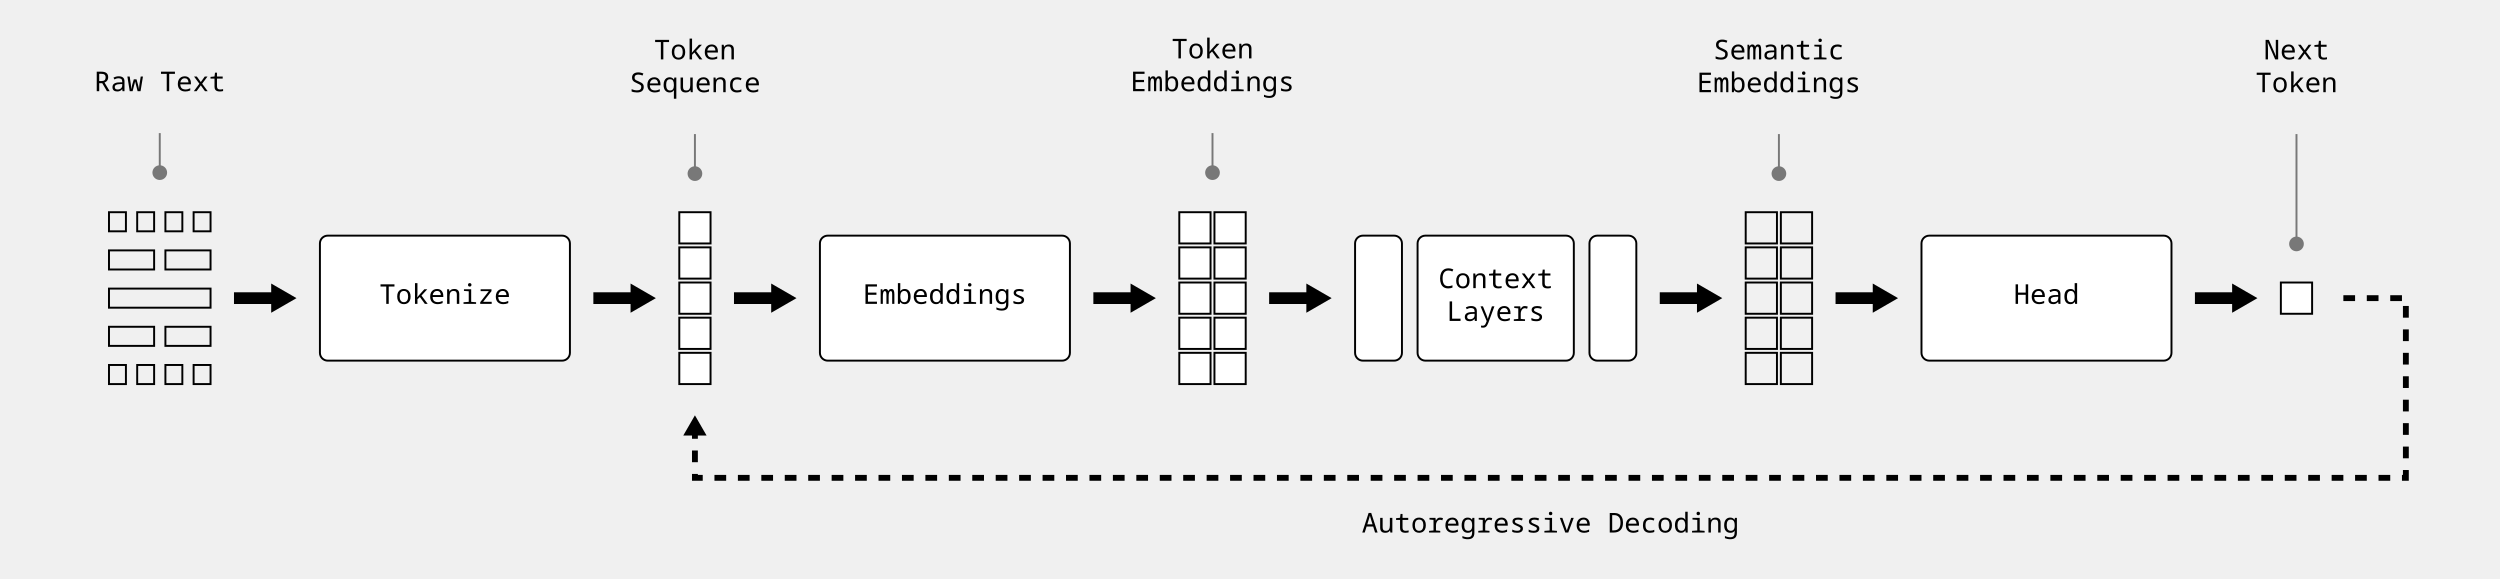
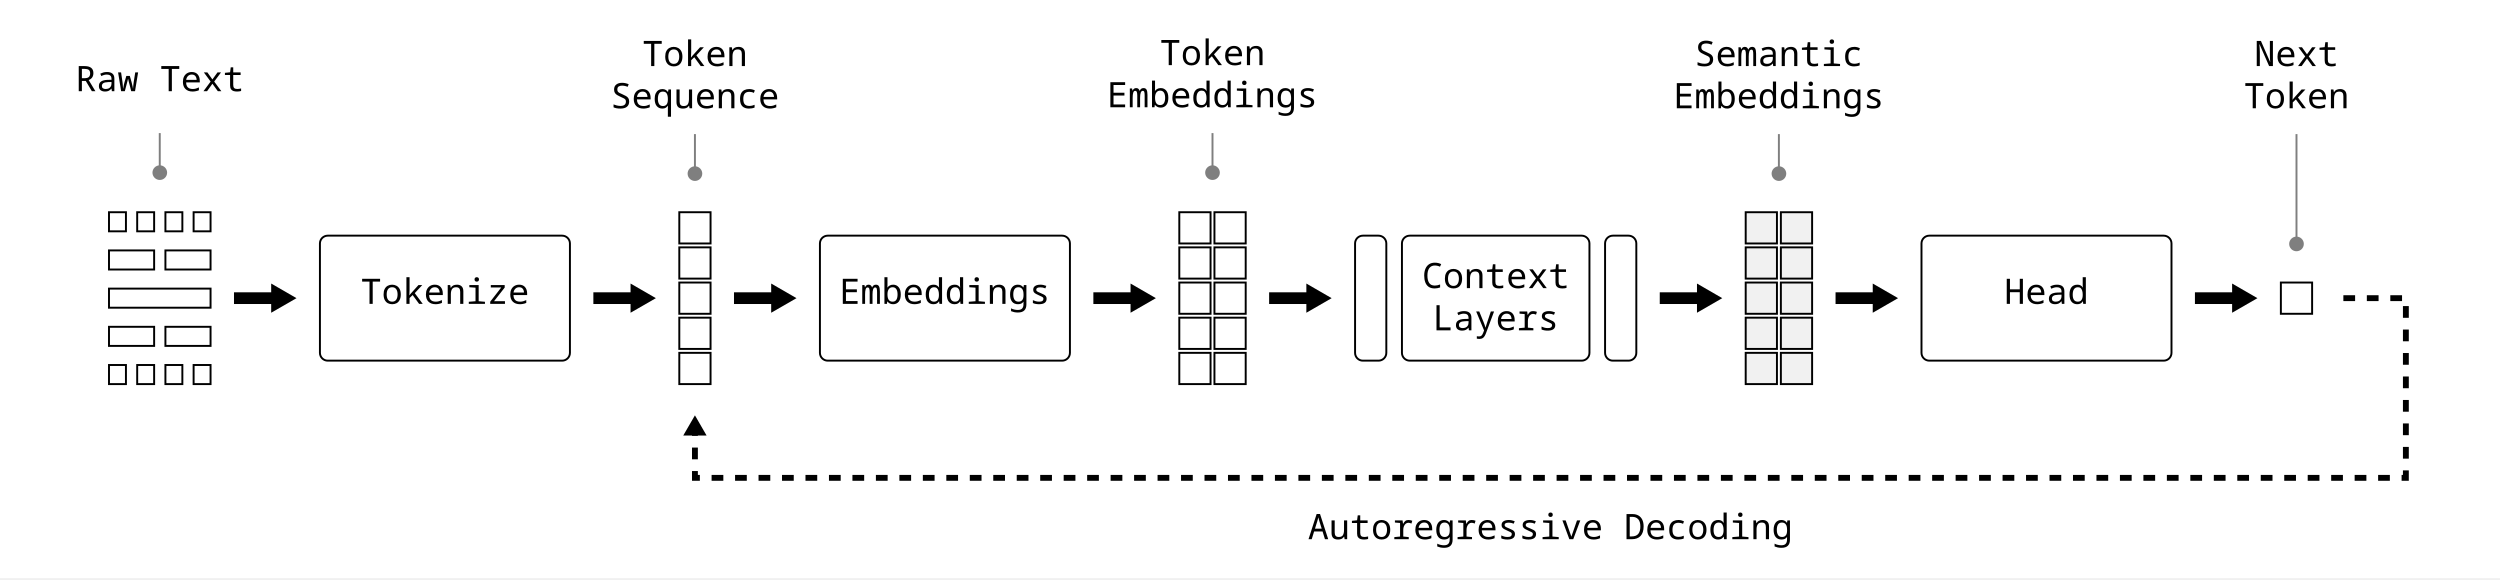
- <svg xmlns="http://www.w3.org/2000/svg" id="Layer_1" viewBox="0 0 1280 296">
+ <svg xmlns="http://www.w3.org/2000/svg" id="Layer_1" data-name="Layer 1" viewBox="0 0 720 167">
  <defs>
    <style>
      .cls-1 {
-         stroke-dasharray: 6 6;
-         stroke-width: 3px;
+         font-family: NotoSansMono-Regular, 'Noto Sans Mono';
+         font-size: 10.12px;
+         font-variation-settings: 'wght' 400, 'wdth' 100;
      }

-       .cls-1, .cls-2, .cls-3, .cls-4, .cls-5 {
+       .cls-2 {
+         stroke-dasharray: 3.38 3.38;
+         stroke-width: 1.69px;
+       }
+ 
+       .cls-2, .cls-3, .cls-4, .cls-5, .cls-6 {
        stroke: #000;
        stroke-miterlimit: 10;
      }

-       .cls-1, .cls-3, .cls-5 {
+       .cls-2, .cls-4, .cls-6 {
        fill: none;
      }

-       .cls-2 {
+       .cls-7, .cls-3 {
        fill: #fff;
      }

-       .cls-6 {
+       .cls-3, .cls-4, .cls-5 {
+         stroke-width: .56px;
+       }
+ 
+       .cls-8 {
        opacity: .5;
      }

-       .cls-4 {
+       .cls-5 {
        fill: #f1f1f1;
      }

-       .cls-5 {
-         stroke-width: 6px;
-       }
- 
-       .cls-7 {
-         font-family: NotoSansMono-Regular, 'Noto Sans Mono';
-         font-size: 14px;
-         font-variation-settings: 'wght' 400, 'wdth' 100;
+       .cls-6 {
+         stroke-width: 3.37px;
      }
    </style>
  </defs>
-   <text class="cls-7" transform="translate(334.8 30.4)">
+   <rect class="cls-7" width="720" height="166.5" />
+   <text class="cls-1" transform="translate(184.95 19.03)">
    <tspan x="0" y="0">Token </tspan>
-     <tspan x="-12.6" y="16.8">Sequence</tspan>
+     <tspan x="-9.11" y="12.15">Sequence</tspan>
+   </text>
+   <rect class="cls-3" x="236.14" y="67.87" width="72" height="36" rx="2.25" ry="2.25" />
+   <text class="cls-1" transform="translate(241.76 87.52)">
+     <tspan x="0" y="0">Embeddings</tspan>
+   </text>
+   <rect class="cls-3" x="553.39" y="67.87" width="72" height="36" rx="2.25" ry="2.25" />
+   <text class="cls-1" transform="translate(577.24 87.52)">
+     <tspan x="0" y="0">Head</tspan>
  </text>
  <g>
-     <rect class="cls-2" x="419.8" y="120.65" width="128" height="64" rx="4" ry="4" />
-     <text class="cls-7" transform="translate(441.8 155.59)">
-       <tspan x="0" y="0">Embeddings</tspan>
-     </text>
+     <line class="cls-6" x1="211.39" y1="85.87" x2="223.33" y2="85.87" />
+     <polygon points="222.1 90.07 229.39 85.87 222.1 81.66 222.1 90.07" />
  </g>
  <g>
-     <rect class="cls-2" x="983.8" y="120.65" width="128" height="64" rx="4" ry="4" />
-     <text class="cls-7" transform="translate(1031 155.59)">
-       <tspan x="0" y="0">Head</tspan>
-     </text>
+     <line class="cls-6" x1="314.89" y1="85.87" x2="326.83" y2="85.87" />
+     <polygon points="325.6 90.07 332.89 85.87 325.6 81.66 325.6 90.07" />
  </g>
  <g>
-     <line class="cls-5" x1="375.8" y1="152.65" x2="397.04" y2="152.65" />
-     <polygon points="394.85 160.13 407.8 152.65 394.85 145.17 394.85 160.13" />
+     <line class="cls-6" x1="528.64" y1="85.87" x2="540.58" y2="85.87" />
+     <polygon points="539.35 90.07 546.64 85.87 539.35 81.66 539.35 90.07" />
  </g>
  <g>
-     <line class="cls-5" x1="559.8" y1="152.65" x2="581.04" y2="152.65" />
-     <polygon points="578.85 160.13 591.8 152.65 578.85 145.17 578.85 160.13" />
+     <line class="cls-6" x1="632.14" y1="85.87" x2="644.08" y2="85.87" />
+     <polygon points="642.85 90.07 650.14 85.87 642.85 81.66 642.85 90.07" />
  </g>
  <g>
-     <line class="cls-5" x1="939.8" y1="152.65" x2="961.04" y2="152.65" />
-     <polygon points="958.85 160.13 971.8 152.65 958.85 145.17 958.85 160.13" />
+     <rect class="cls-3" x="195.64" y="61.12" width="9" height="9" />
+     <rect class="cls-3" x="195.64" y="71.24" width="9" height="9" />
+     <rect class="cls-3" x="195.64" y="81.37" width="9" height="9" />
+     <rect class="cls-3" x="195.64" y="91.49" width="9" height="9" />
+     <rect class="cls-3" x="195.64" y="101.62" width="9" height="9" />
  </g>
  <g>
-     <line class="cls-5" x1="1123.8" y1="152.65" x2="1145.04" y2="152.65" />
-     <polygon points="1142.85 160.13 1155.8 152.65 1142.85 145.17 1142.85 160.13" />
+     <rect class="cls-3" x="349.76" y="61.12" width="9" height="9" />
+     <rect class="cls-3" x="339.64" y="61.12" width="9" height="9" />
+     <rect class="cls-3" x="349.76" y="71.24" width="9" height="9" />
+     <rect class="cls-3" x="339.64" y="71.24" width="9" height="9" />
+     <rect class="cls-3" x="349.76" y="81.37" width="9" height="9" />
+     <rect class="cls-3" x="339.64" y="81.37" width="9" height="9" />
+     <rect class="cls-3" x="349.76" y="91.49" width="9" height="9" />
+     <rect class="cls-3" x="339.64" y="91.49" width="9" height="9" />
+     <rect class="cls-3" x="349.76" y="101.62" width="9" height="9" />
+     <rect class="cls-3" x="339.64" y="101.62" width="9" height="9" />
  </g>
  <g>
-     <rect class="cls-2" x="347.8" y="108.65" width="16" height="16" />
-     <rect class="cls-2" x="347.8" y="126.65" width="16" height="16" />
-     <rect class="cls-2" x="347.8" y="144.65" width="16" height="16" />
-     <rect class="cls-2" x="347.8" y="162.65" width="16" height="16" />
-     <rect class="cls-2" x="347.8" y="180.65" width="16" height="16" />
+     <line class="cls-6" x1="365.51" y1="85.87" x2="377.46" y2="85.87" />
+     <polygon points="376.23 90.07 383.51 85.87 376.23 81.66 376.23 90.07" />
  </g>
  <g>
-     <rect class="cls-2" x="621.8" y="108.65" width="16" height="16" />
-     <rect class="cls-2" x="603.8" y="108.65" width="16" height="16" />
-     <rect class="cls-2" x="621.8" y="126.65" width="16" height="16" />
-     <rect class="cls-2" x="603.8" y="126.65" width="16" height="16" />
-     <rect class="cls-2" x="621.8" y="144.65" width="16" height="16" />
-     <rect class="cls-2" x="603.8" y="144.65" width="16" height="16" />
-     <rect class="cls-2" x="621.8" y="162.65" width="16" height="16" />
-     <rect class="cls-2" x="603.8" y="162.65" width="16" height="16" />
-     <rect class="cls-2" x="621.8" y="180.65" width="16" height="16" />
-     <rect class="cls-2" x="603.8" y="180.65" width="16" height="16" />
+     <rect class="cls-5" x="512.89" y="61.12" width="9" height="9" />
+     <rect class="cls-5" x="502.76" y="61.12" width="9" height="9" />
+     <rect class="cls-5" x="512.89" y="71.24" width="9" height="9" />
+     <rect class="cls-5" x="502.76" y="71.24" width="9" height="9" />
+     <rect class="cls-5" x="512.89" y="81.37" width="9" height="9" />
+     <rect class="cls-5" x="502.76" y="81.37" width="9" height="9" />
+     <rect class="cls-5" x="512.89" y="91.49" width="9" height="9" />
+     <rect class="cls-5" x="502.76" y="91.49" width="9" height="9" />
+     <rect class="cls-5" x="512.89" y="101.62" width="9" height="9" />
+     <rect class="cls-5" x="502.76" y="101.62" width="9" height="9" />
  </g>
  <g>
-     <line class="cls-5" x1="649.8" y1="152.65" x2="671.04" y2="152.65" />
-     <polygon points="668.85 160.13 681.8 152.65 668.85 145.17 668.85 160.13" />
+     <line class="cls-6" x1="478.01" y1="85.87" x2="489.96" y2="85.87" />
+     <polygon points="488.73 90.07 496.01 85.87 488.73 81.66 488.73 90.07" />
+   </g>
+   <rect class="cls-3" x="656.89" y="81.37" width="9" height="9" />
+   <g class="cls-8">
+     <g>
+       <line class="cls-4" x1="512.32" y1="50.11" x2="512.32" y2="38.62" />
+       <path d="M514.44,50c0,1.17-.95,2.11-2.11,2.11s-2.11-.95-2.11-2.11.95-2.11,2.11-2.11,2.11.95,2.11,2.11Z" />
+     </g>
+   </g>
+   <text class="cls-1" transform="translate(334.01 18.75)">
+     <tspan x="0" y="0">Token</tspan>
+     <tspan x="-15.19" y="12.15">Embeddings</tspan>
+   </text>
+   <text class="cls-1" transform="translate(488.03 19.03)">
+     <tspan x="0" y="0">Semantic</tspan>
+     <tspan x="-6.08" y="12.15">Embeddings</tspan>
+   </text>
+   <text class="cls-1" transform="translate(649.24 19.03)">
+     <tspan x="0" y="0">Next</tspan>
+     <tspan x="-3.04" y="12.15">Token</tspan>
+   </text>
+   <g class="cls-8">
+     <g>
+       <line class="cls-4" x1="661.39" y1="70.36" x2="661.39" y2="38.62" />
+       <path d="M663.5,70.25c0,1.17-.95,2.11-2.11,2.11s-2.11-.95-2.11-2.11.95-2.11,2.11-2.11,2.11.95,2.11,2.11Z" />
+     </g>
+   </g>
+   <text class="cls-1" transform="translate(376.65 155.29)">
+     <tspan x="0" y="0">Autoregressive Decoding</tspan>
+   </text>
+   <rect class="cls-3" x="92.14" y="67.87" width="72" height="36" rx="2.25" ry="2.25" />
+   <text class="cls-1" transform="translate(103.84 87.52)">
+     <tspan x="0" y="0">Tokenize</tspan>
+   </text>
+   <g>
+     <line class="cls-6" x1="170.89" y1="85.87" x2="182.83" y2="85.87" />
+     <polygon points="181.6 90.07 188.89 85.87 181.6 81.66 181.6 90.07" />
  </g>
  <g>
-     <rect class="cls-4" x="911.8" y="108.65" width="16" height="16" />
-     <rect class="cls-4" x="893.8" y="108.65" width="16" height="16" />
-     <rect class="cls-4" x="911.8" y="126.65" width="16" height="16" />
-     <rect class="cls-4" x="893.8" y="126.65" width="16" height="16" />
-     <rect class="cls-4" x="911.8" y="144.65" width="16" height="16" />
-     <rect class="cls-4" x="893.8" y="144.65" width="16" height="16" />
-     <rect class="cls-4" x="911.8" y="162.65" width="16" height="16" />
-     <rect class="cls-4" x="893.8" y="162.65" width="16" height="16" />
-     <rect class="cls-4" x="911.8" y="180.65" width="16" height="16" />
-     <rect class="cls-4" x="893.8" y="180.65" width="16" height="16" />
+     <line class="cls-6" x1="67.39" y1="85.87" x2="79.33" y2="85.87" />
+     <polygon points="78.1 90.07 85.39 85.87 78.1 81.66 78.1 90.07" />
  </g>
-   <g>
-     <line class="cls-5" x1="849.8" y1="152.65" x2="871.04" y2="152.65" />
-     <polygon points="868.85 160.13 881.8 152.65 868.85 145.17 868.85 160.13" />
-   </g>
-   <rect class="cls-2" x="1167.8" y="144.65" width="16" height="16" />
-   <g class="cls-6">
+   <path class="cls-4" d="M31.39,110.62v-5.5h4.88v5.5h-4.88ZM31.39,99.62v-5.5h13v5.5h-13ZM31.39,88.62v-5.5h29.25v5.5h-29.25ZM31.39,77.62v-5.5h13v5.5h-13ZM31.39,66.62v-5.5h4.88v5.5h-4.88ZM39.51,110.62v-5.5h4.88v5.5h-4.88ZM39.51,66.62v-5.5h4.88v5.5h-4.88ZM47.64,110.62v-5.5h4.88v5.5h-4.88ZM47.64,99.62v-5.5h13v5.5h-13ZM47.64,77.62v-5.5h13v5.5h-13ZM47.64,66.62v-5.5h4.88v5.5h-4.88ZM55.76,110.62v-5.5h4.88v5.5h-4.88ZM55.76,66.62v-5.5h4.88v5.5h-4.88Z" />
+   <text class="cls-1" transform="translate(21.71 26.27)">
+     <tspan x="0" y="0">Raw Text</tspan>
+   </text>
+   <g class="cls-8">
    <g>
-       <line class="cls-3" x1="910.8" y1="89.08" x2="910.8" y2="68.65" />
-       <path d="M914.56,88.89c0,2.08-1.68,3.76-3.76,3.76s-3.76-1.68-3.76-3.76,1.68-3.76,3.76-3.76,3.76,1.68,3.76,3.76Z" />
+       <line class="cls-4" x1="200.14" y1="50.11" x2="200.14" y2="38.62" />
+       <path d="M202.25,50c0,1.17-.95,2.11-2.11,2.11s-2.11-.95-2.11-2.11.95-2.11,2.11-2.11,2.11.95,2.11,2.11Z" />
    </g>
  </g>
-   <text class="cls-7" transform="translate(599.8 29.9)">
-     <tspan x="0" y="0">Token</tspan>
-     <tspan x="-21" y="16.8">Embeddings</tspan>
-   </text>
-   <text class="cls-7" transform="translate(877.2 30.4)">
-     <tspan x="0" y="0">Semantic</tspan>
-     <tspan x="-8.4" y="16.8">Embeddings</tspan>
-   </text>
-   <text class="cls-7" transform="translate(1159 30.4)">
-     <tspan x="0" y="0">Next</tspan>
-     <tspan x="-4.2" y="16.8">Token</tspan>
-   </text>
-   <g class="cls-6">
+   <g class="cls-8">
    <g>
-       <line class="cls-3" x1="1175.8" y1="125.08" x2="1175.8" y2="68.65" />
-       <path d="M1179.56,124.89c0,2.08-1.68,3.76-3.76,3.76s-3.76-1.68-3.76-3.76,1.68-3.76,3.76-3.76,3.76,1.68,3.76,3.76Z" />
+       <line class="cls-4" x1="46.01" y1="49.83" x2="46.01" y2="38.33" />
+       <path d="M48.13,49.72c0,1.17-.95,2.11-2.11,2.11s-2.11-.95-2.11-2.11.95-2.11,2.11-2.11,2.11.95,2.11,2.11Z" />
    </g>
  </g>
-   <text class="cls-7" transform="translate(697.2 272.65)">
-     <tspan x="0" y="0">Autoregressive Decoding</tspan>
-   </text>
-   <g>
-     <rect class="cls-2" x="163.8" y="120.65" width="128" height="64" rx="4" ry="4" />
-     <text class="cls-7" transform="translate(194.2 155.59)">
-       <tspan x="0" y="0">Tokenize</tspan>
-     </text>
-   </g>
-   <g>
-     <line class="cls-5" x1="303.8" y1="152.65" x2="325.04" y2="152.65" />
-     <polygon points="322.85 160.13 335.8 152.65 322.85 145.17 322.85 160.13" />
-   </g>
-   <g>
-     <line class="cls-5" x1="119.8" y1="152.65" x2="141.04" y2="152.65" />
-     <polygon points="138.85 160.13 151.8 152.65 138.85 145.17 138.85 160.13" />
-   </g>
-   <path class="cls-3" d="M55.8,196.65v-9.78h8.67v9.78h-8.67ZM55.8,177.09v-9.78h23.11v9.78h-23.11ZM55.8,157.54v-9.78h52v9.78h-52ZM55.8,137.98v-9.78h23.11v9.78h-23.11ZM55.8,118.43v-9.78h8.67v9.78h-8.67ZM70.24,196.65v-9.78h8.67v9.78h-8.67ZM70.24,118.43v-9.78h8.67v9.78h-8.67ZM84.69,196.65v-9.78h8.67v9.78h-8.67ZM84.69,177.09v-9.78h23.11v9.78h-23.11ZM84.69,137.98v-9.78h23.11v9.78h-23.11ZM84.69,118.43v-9.78h8.67v9.78h-8.67ZM99.13,196.65v-9.78h8.67v9.78h-8.67ZM99.13,118.43v-9.78h8.67v9.78h-8.67Z" />
-   <text class="cls-7" transform="translate(48.2 46.7)">
-     <tspan x="0" y="0">Raw Text</tspan>
-   </text>
-   <g class="cls-6">
+   <g class="cls-8">
    <g>
-       <line class="cls-3" x1="355.8" y1="89.08" x2="355.8" y2="68.65" />
-       <path d="M359.56,88.89c0,2.08-1.68,3.76-3.76,3.76s-3.76-1.68-3.76-3.76,1.68-3.76,3.76-3.76,3.76,1.68,3.76,3.76Z" />
+       <line class="cls-4" x1="349.2" y1="49.83" x2="349.2" y2="38.33" />
+       <path d="M351.31,49.72c0,1.17-.95,2.11-2.11,2.11s-2.11-.95-2.11-2.11.95-2.11,2.11-2.11,2.11.95,2.11,2.11Z" />
    </g>
  </g>
-   <g class="cls-6">
-     <g>
-       <line class="cls-3" x1="81.8" y1="88.58" x2="81.8" y2="68.15" />
-       <path d="M85.56,88.39c0,2.08-1.68,3.76-3.76,3.76s-3.76-1.68-3.76-3.76,1.68-3.76,3.76-3.76,3.76,1.68,3.76,3.76Z" />
-     </g>
-   </g>
-   <g class="cls-6">
-     <g>
-       <line class="cls-3" x1="620.8" y1="88.58" x2="620.8" y2="68.15" />
-       <path d="M624.56,88.39c0,2.08-1.68,3.76-3.76,3.76s-3.76-1.68-3.76-3.76,1.68-3.76,3.76-3.76,3.76,1.68,3.76,3.76Z" />
-     </g>
-   </g>
+   <rect class="cls-3" x="403.76" y="67.87" width="54" height="36" rx="2.25" ry="2.25" />
+   <text class="cls-1" transform="translate(409.5 82.98)">
+     <tspan x="0" y="0">Context</tspan>
+     <tspan x="3.04" y="12.15">Layers</tspan>
+   </text>
+   <rect class="cls-3" x="390.26" y="67.87" width="9" height="36" rx="2.25" ry="2.25" />
+   <rect class="cls-3" x="462.26" y="67.87" width="9" height="36" rx="2.25" ry="2.25" />
  <g>
-     <g>
-       <rect class="cls-2" x="725.8" y="120.65" width="80" height="64" rx="4" ry="4" />
-       <text class="cls-7" transform="translate(736.4 147.53)">
-         <tspan x="0" y="0">Context</tspan>
-         <tspan x="4.2" y="16.8">Layers</tspan>
-       </text>
-     </g>
-     <rect class="cls-2" x="693.8" y="120.65" width="24" height="64" rx="4" ry="4" />
-     <rect class="cls-2" x="813.8" y="120.65" width="24" height="64" rx="4" ry="4" />
-   </g>
-   <g>
-     <polyline class="cls-1" points="1199.8 152.65 1231.8 152.65 1231.8 244.65 355.8 244.65 355.8 221.26" />
-     <polygon points="361.78 223.01 355.8 212.65 349.82 223.01 361.78 223.01" />
+     <polyline class="cls-2" points="674.89 85.87 692.89 85.87 692.89 137.62 200.14 137.62 200.14 124.46" />
+     <polygon points="203.5 125.44 200.14 119.62 196.77 125.44 203.5 125.44" />
  </g>
</svg>
